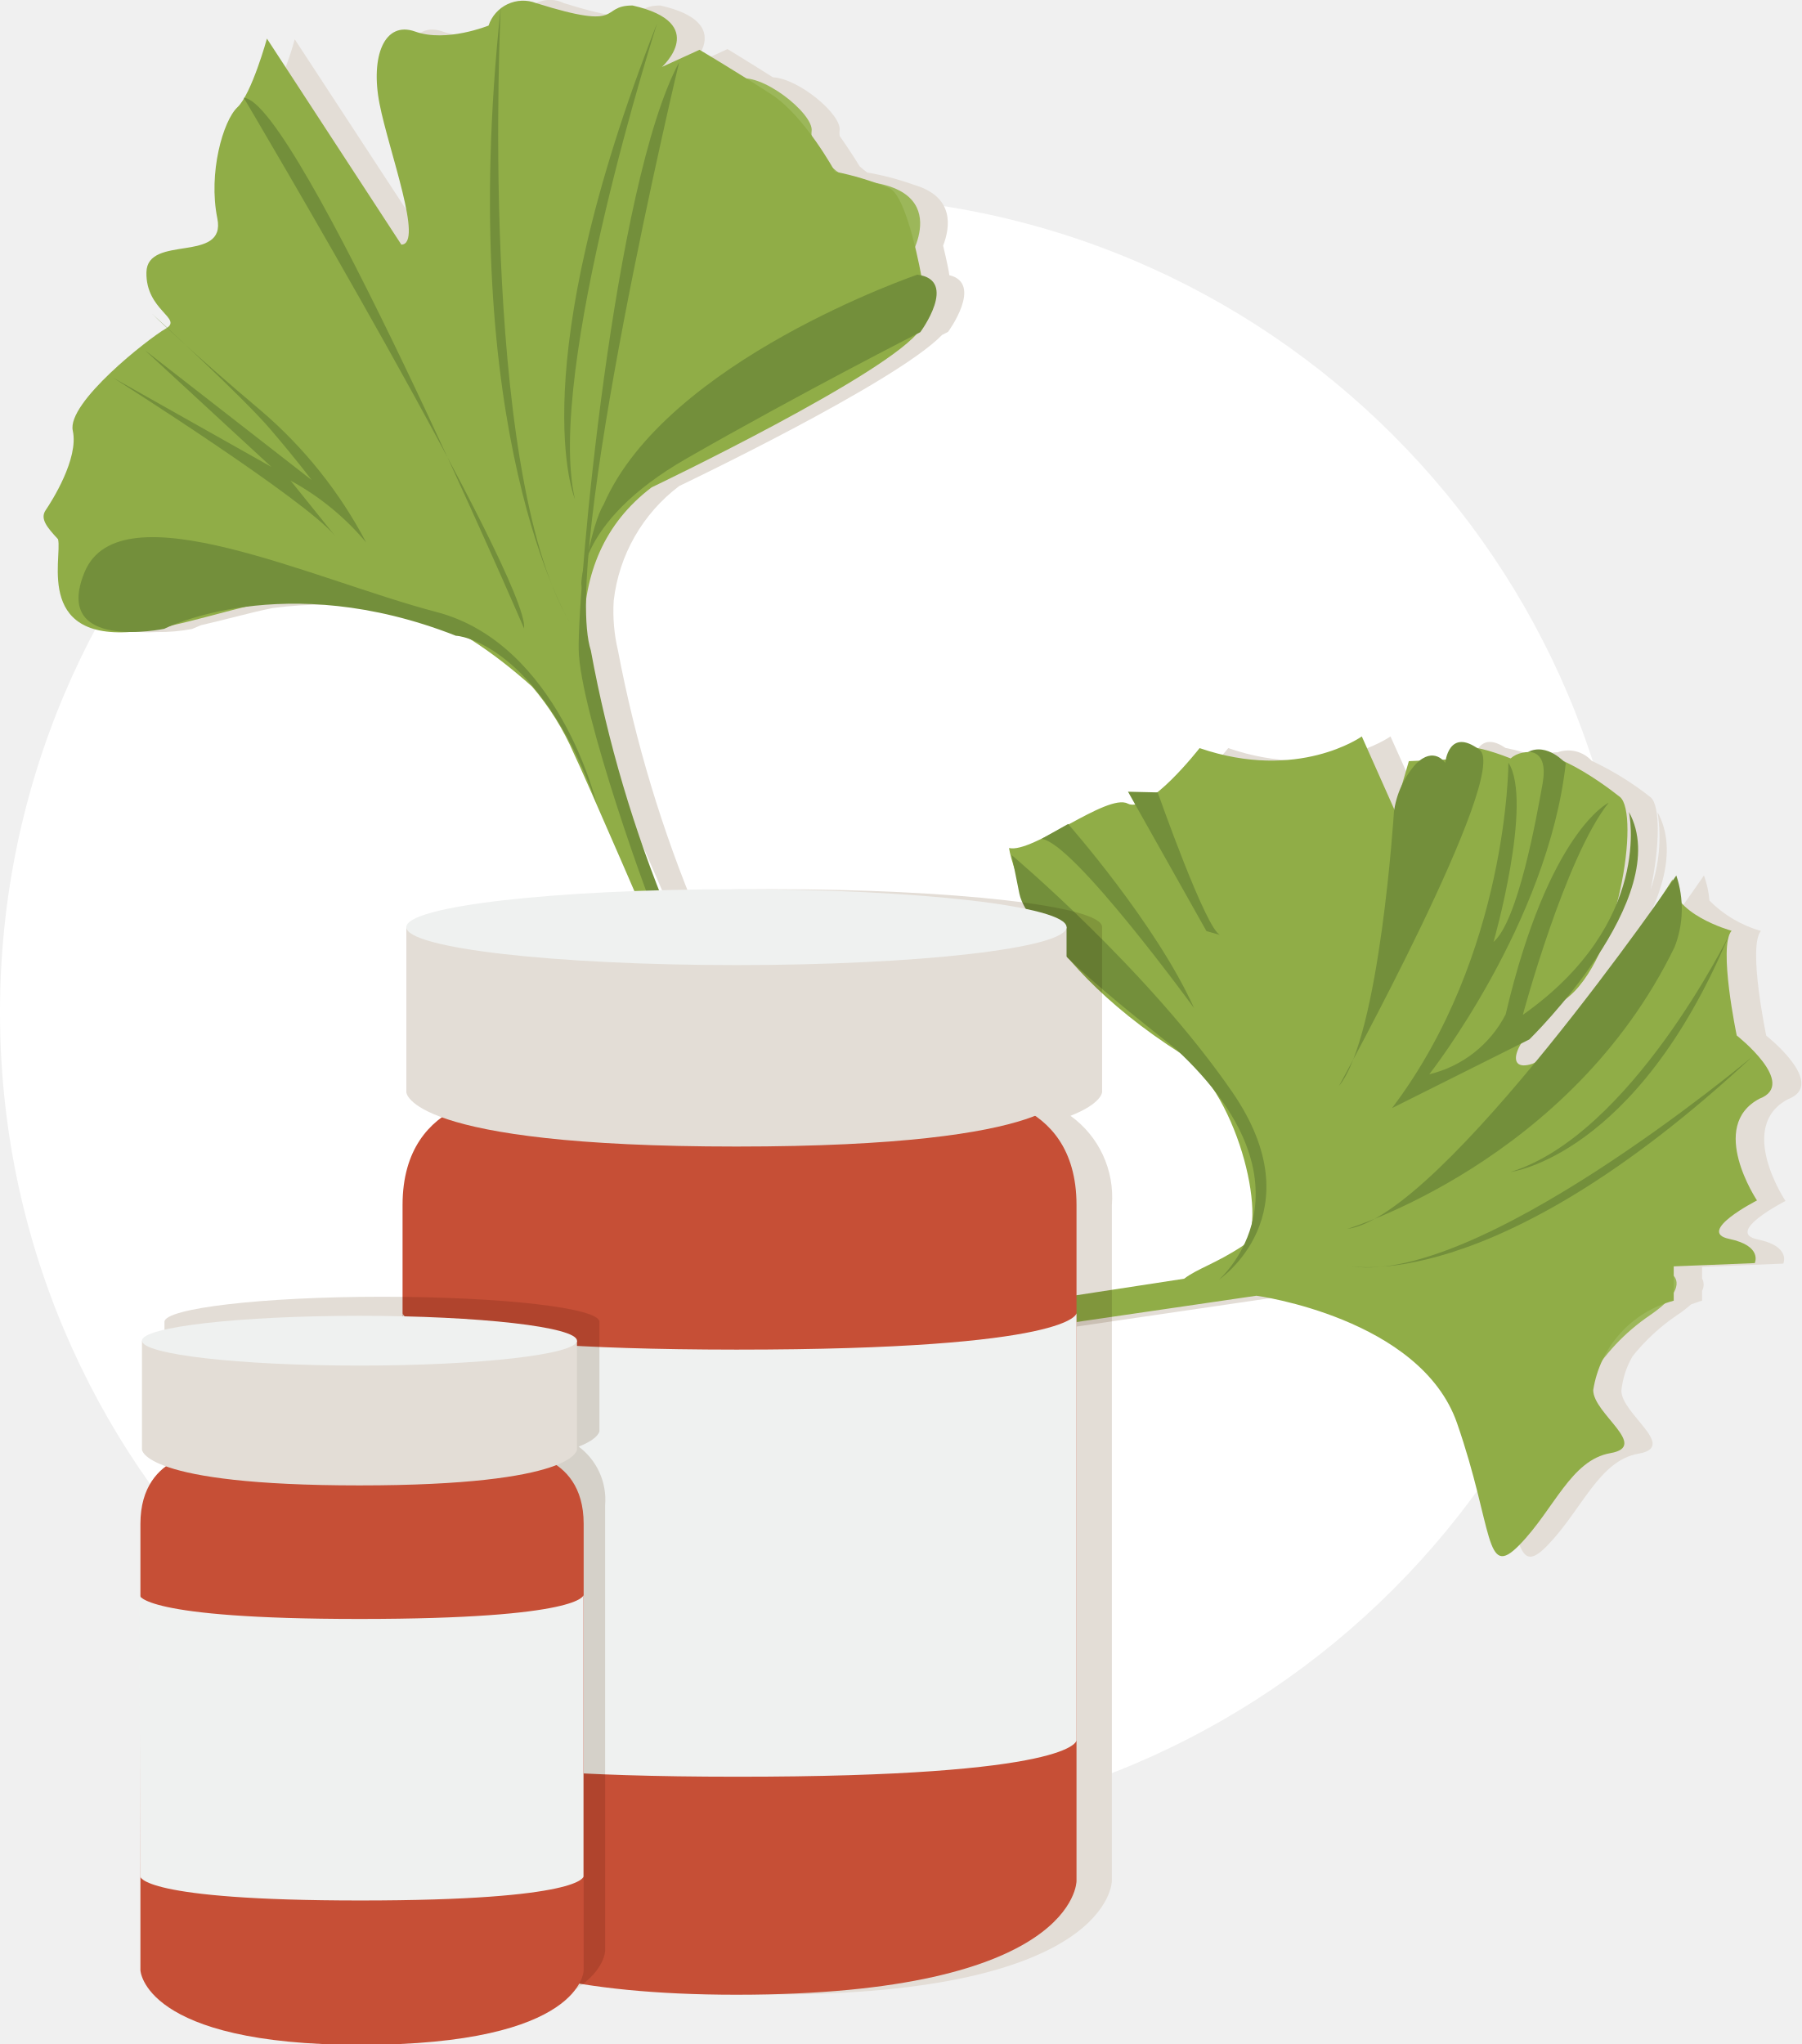
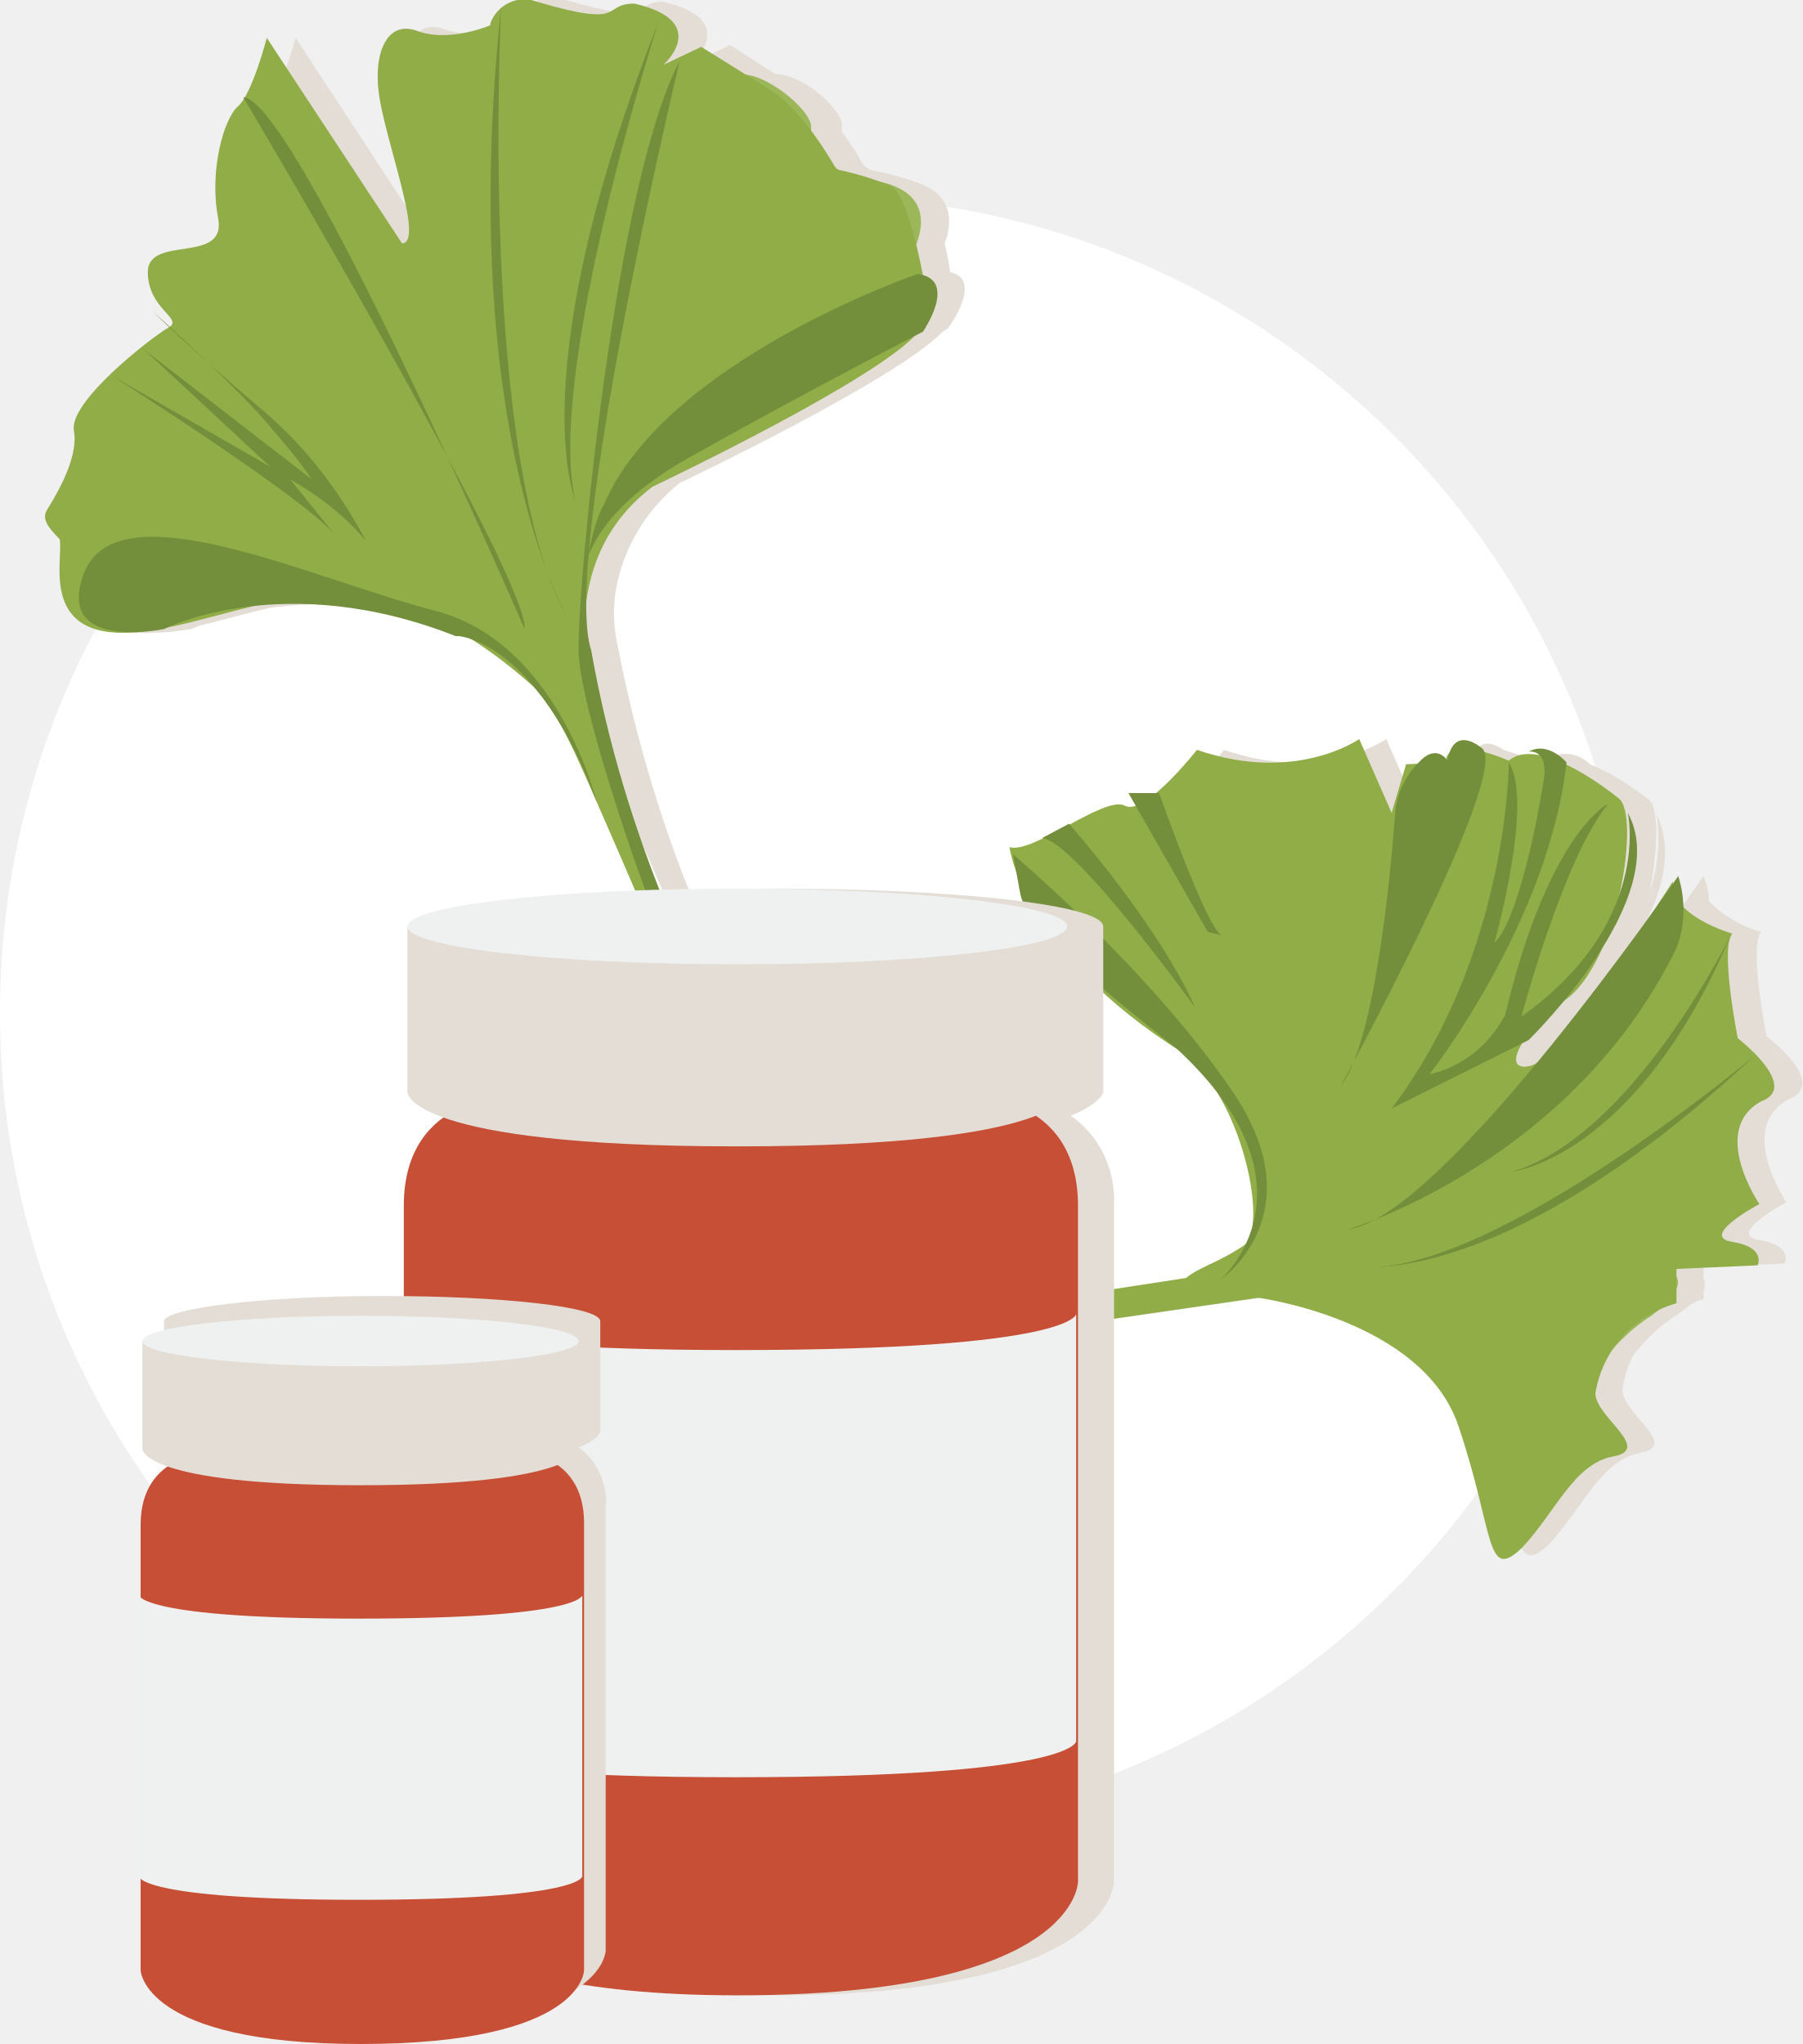
- <svg xmlns="http://www.w3.org/2000/svg" viewBox="0 0 104.96 119.07">
-   <defs>
-     <style>.cls-1{isolation:isolate;}.cls-2{fill:#fff;}.cls-3,.cls-8{fill:#e3ddd6;}.cls-3{mix-blend-mode:multiply;}.cls-4{fill:#9cb75a;}.cls-5{fill:#90ad47;}.cls-6{fill:#738f3b;}.cls-7{fill:#c64f36;}.cls-9{fill:#eff1f0;}</style>
-   </defs>
-   <g class="cls-1">
-     <g id="Layer_2" data-name="Layer 2">
-       <g id="_1" data-name="1">
+ <svg xmlns="http://www.w3.org/2000/svg" version="1.1" id="Layer_1" x="0px" y="0px" viewBox="0 0 100 113.4" style="enable-background:new 0 0 100 113.4;" xml:space="preserve">
+   <style type="text/css">
+ 	.st0{fill:#FFFFFF;}
+ 	.st1{fill:#E3DDD6;}
+ 	.st2{fill:#9CB75A;}
+ 	.st3{fill:#90AD47;}
+ 	.st4{fill:#738F3B;}
+ 	.st5{fill:#C64F36;}
+ 	.st6{fill:#EFF1F0;}
+ </style>
+   <g>
+     <g id="Layer_2_1_">
+       <g id="_1">
        <g id="icon_meds">
-           <circle class="cls-2" cx="47.54" cy="58.97" r="47.54" />
-           <path class="cls-3" d="M102.89,60.33s-1.09-5.2-.31-6.1a6.87,6.87,0,0,1-3-1.77A5.48,5.48,0,0,0,99.26,51S95.4,56.65,91,62c-1,.31-1.17-.28-.55-1.28l.31-.15s.85-.84,1.93-2.13a2.56,2.56,0,0,1,.26-.2,7.66,7.66,0,0,0,2.19-3.17c1.56-2.55,2.66-5.5,1.42-7.75a9.32,9.32,0,0,1-.41,4.51c.55-2.54.57-4.92,0-5.39a17.6,17.6,0,0,0-3.43-2.12,1.84,1.84,0,0,0-2-.49h.11a1.62,1.62,0,0,0-1.13.33,10.61,10.61,0,0,0-2-.59c-1.34-.91-1.75.19-1.86.66h-.2a.94.94,0,0,0-1.33.06l-.59,0-.38,1.33a6.17,6.17,0,0,0-.43,1.45l0,.08L81,42.9s-3.72,2.65-9.45.68A18.43,18.43,0,0,1,69,46.16l-1.71,0,.41.74a.7.7,0,0,1-.43,0c-.61-.31-2,.43-3.43,1.2l-.05,0-1.54.87h0a3.52,3.52,0,0,1-1.92.56,6.15,6.15,0,0,0,.28,1.08c.07.33.16.82.31,1.57.21,1,1.43,2.43,3,3.92a28.79,28.79,0,0,0,6.2,5.21,20.37,20.37,0,0,1,2.29,2.53,14.16,14.16,0,0,1,2.06,7.54,6.92,6.92,0,0,1-.4,1.14.77.77,0,0,1-.15.16c-1.55,1-2.62,1.31-3.4,1.9L52.87,77.21a1.27,1.27,0,0,1-1.3.05c-.19-.13-.38-.28-.58-.39a3.93,3.93,0,0,1-.58-.62c-.41-.76-1.14-2.38-2-4.48-1-3-2.48-6.24-4-9.62-1.39-3.33-2.74-6.54-3.74-8.77A76.73,76.73,0,0,1,36,37.9,9.88,9.88,0,0,1,35.75,35a9.75,9.75,0,0,1,3.82-6.69s12.6-6,15.31-8.8l.35-.18s2.07-2.82.07-3.3c0-.12-.15-.84-.36-1.72.42-1.09.67-2.85-1.69-3.54a16,16,0,0,0-2.73-.72,5.19,5.19,0,0,1-.45-.37c-.22-.37-.63-1-1.16-1.77a1.17,1.17,0,0,1,0-.32c.12-.91-2.35-3-3.89-3.09-1.42-.9-2.64-1.64-2.64-1.64l-2.19,1S43,1.35,38.47.32c-2,0-.34,1.51-5.63-.14a1.83,1.83,0,0,0-2.06.31v0a3,3,0,0,0-.71,1s-2.46,1-4.27.35S23.18,3.3,23.72,6.05s2.59,8.18,1.27,8.19L17.17,2.29a19.49,19.49,0,0,1-1.31,3.43l0,0,0,0a3,3,0,0,1-.4.55c-.83.79-1.72,3.81-1.17,6.47s-4.08.91-4.14,3.14,1.92,2.64,1.24,3.19l-.89-.82.88.83s0,.05-.09.07c-1,.59-5.79,4.33-5.42,6s-1.27,4.08-1.58,4.58.07,1,.72,1.69c.26,1-1.28,5.72,4.12,5.4a10.53,10.53,0,0,0,2.06-.18l.52-.22c1.38-.31,2.76-.71,4.17-1A24.36,24.36,0,0,1,28.14,37a4.48,4.48,0,0,1,1,.28A28.45,28.45,0,0,1,32.63,40s.15.16.41.49l.09.13a18.75,18.75,0,0,1,1.94,3.3c.21.42.66,1.44,1.28,2.86h0c3.53,8,12.5,29,12.5,29s-1,2.21-.07,3.09,3.31,1.35,4.36-.19l21.69-3.18s9.55,1.3,11.68,7.44,1.61,9.17,3.63,7.09,3-4.95,5.31-5.35-1-2.31-1-3.67a5,5,0,0,1,.65-2,11.71,11.71,0,0,1,2.61-2.41,6.66,6.66,0,0,0,.79-.61c.22-.07.42-.16.65-.22v-.57a.77.77,0,0,0,0-.73v-.67l4.73-.19s.48-1-1.49-1.41,1.62-2.24,1.62-2.24-2.89-4.33.15-5.93C106.47,63.15,102.89,60.33,102.89,60.33ZM48.65,72.59c.59,1.31,1.11,2.44,1.49,3.29A15.17,15.17,0,0,1,48.65,72.59Z" />
+           <circle class="st0" cx="45.3" cy="56.2" r="45.3" />
+           <path class="st1" d="M98,57.5c0,0-1-5-0.3-5.8c-1.1-0.3-2.1-0.9-2.9-1.7c0-0.5-0.1-0.9-0.3-1.4c0,0-3.7,5.4-7.9,10.5      c-1,0.3-1.1-0.3-0.5-1.2l0.3-0.1c0,0,0.8-0.8,1.8-2c0.1-0.1,0.2-0.1,0.2-0.2c0.9-0.8,1.7-1.9,2.1-3c1.5-2.4,2.5-5.2,1.4-7.4      c0.2,1.4,0.1,2.9-0.4,4.3c0.5-2.4,0.5-4.7,0-5.1c-1-0.8-2.1-1.5-3.3-2c-0.5-0.5-1.2-0.7-1.9-0.5h0.1c-0.4,0-0.8,0.1-1.1,0.3      c-0.6-0.2-1.3-0.4-1.9-0.6c-1.3-0.9-1.7,0.2-1.8,0.6h-0.2c-0.4-0.3-0.9-0.3-1.3,0.1c0,0,0,0,0,0h-0.6l-0.4,1.3      c-0.2,0.4-0.3,0.9-0.4,1.4v0.1l-1.8-4.1c0,0-3.5,2.5-9,0.6c-0.7,0.9-1.5,1.7-2.4,2.5h-1.6l0.4,0.7c-0.1,0-0.3,0-0.4,0      c-0.6-0.3-1.9,0.4-3.3,1.1h0l-1.5,0.8l0,0c-0.5,0.4-1.2,0.5-1.8,0.5c0.1,0.4,0.1,0.7,0.3,1c0.1,0.3,0.2,0.8,0.3,1.5      c0.2,1,1.4,2.3,2.9,3.7c1.7,1.9,3.7,3.6,5.9,5c0.8,0.7,1.5,1.5,2.2,2.4c1.3,2.2,2,4.7,2,7.2c-0.1,0.4-0.2,0.7-0.4,1.1      c0,0.1-0.1,0.1-0.1,0.2c-1.5,1-2.5,1.2-3.2,1.8l-16.8,2.5c-0.4,0.2-0.8,0.3-1.2,0c-0.2-0.1-0.4-0.3-0.6-0.4      c-0.2-0.2-0.4-0.4-0.6-0.6c-0.4-0.7-1.1-2.3-1.9-4.3c-1-2.9-2.4-5.9-3.8-9.2C41,56,39.7,53,38.8,50.8c-2-4.7-3.5-9.7-4.5-14.8      c-0.2-0.9-0.3-1.8-0.2-2.8c0.3-2.5,1.6-4.8,3.6-6.4c0,0,12-5.7,14.6-8.4l0.3-0.2c0,0,2-2.7,0.1-3.1c0-0.1-0.1-0.8-0.3-1.6      c0.4-1,0.6-2.7-1.6-3.4c-0.8-0.3-1.7-0.5-2.6-0.7c-0.1-0.1-0.3-0.2-0.4-0.4c-0.2-0.4-0.6-1-1.1-1.7c0-0.1,0-0.2,0-0.3      c0.1-0.9-2.2-2.9-3.7-2.9c-1.4-0.9-2.5-1.6-2.5-1.6l-2.1,1c0,0,2.7-2.4-1.6-3.4c-1.9,0-0.3,1.4-5.4-0.1c-0.7-0.3-1.4-0.2-2,0.3      l0,0c-0.3,0.3-0.5,0.6-0.7,1c0,0-2.3,1-4.1,0.3c-1.7-0.6-2.5,1.4-2,4c0.5,2.6,2.5,7.8,1.2,7.8L16.4,2.1      c-0.3,1.1-0.7,2.2-1.2,3.3l0,0l0,0c-0.1,0.2-0.2,0.4-0.4,0.5c-0.8,0.8-1.6,3.6-1.1,6.2c0.5,2.5-3.9,0.9-3.9,3      c-0.1,2.1,1.8,2.5,1.2,3L10,17.4l0.8,0.8c0,0,0,0-0.1,0.1c-1,0.6-5.5,4.1-5.2,5.7c0.4,1.6-1.2,3.9-1.5,4.4      c-0.3,0.5,0.1,1,0.7,1.6c0.2,1-1.2,5.5,3.9,5.1c0.7,0,1.3-0.1,2-0.2l0.5-0.2c1.3-0.3,2.6-0.7,4-1c4-0.5,8,0,11.7,1.5      c0.3,0.1,0.6,0.1,1,0.3c1.2,0.8,2.3,1.6,3.3,2.6c0,0,0.1,0.2,0.4,0.5l0.1,0.1c0.7,1,1.3,2,1.8,3.1c0.2,0.4,0.6,1.4,1.2,2.7l0,0      c3.4,7.6,11.9,27.6,11.9,27.6s-1,2.1-0.1,2.9c0.9,0.8,3.2,1.3,4.2-0.2l20.7-3c0,0,9.1,1.2,11.1,7.1c2,5.9,1.5,8.7,3.5,6.8      c1.9-2,2.9-4.7,5.1-5.1c2.2-0.4-1-2.2-1-3.5c0.1-0.7,0.3-1.3,0.6-1.9c0.7-0.9,1.5-1.7,2.5-2.3c0.3-0.2,0.5-0.4,0.8-0.6      c0.2-0.1,0.4-0.2,0.6-0.2v-0.5c0.1-0.2,0.1-0.5,0-0.7v-0.6l4.5-0.2c0,0,0.5-1-1.4-1.3s1.5-2.1,1.5-2.1s-2.8-4.1,0.1-5.7      C101.5,60.1,98,57.5,98,57.5z M46.4,69.1c0.6,1.2,1.1,2.3,1.4,3.1C47.2,71.3,46.7,70.2,46.4,69.1z" />
          <g id="LEAVES">
-             <path class="cls-4" d="M40.17,3.65s-4.82,19.53-4.1,22.47c0,0,11.75-11.84,16.8-10.88,0,0,3.06-4.56-3.33-4.72-1.1-.63-2.39-1.88-2.26-2.89s-3-3.52-4.39-3C41.79,3.69,40.51,2.25,40.17,3.65Z" />
-             <path class="cls-4" d="M67.58,46.56S76.5,64.43,73.51,71c0,0,4.95-5.18,5.87-10.34a100.6,100.6,0,0,0,1.17-11.5s-1.44,12-4.3,9.78C73.17,56.55,71.44,52.74,67.58,46.56Z" />
-             <path class="cls-4" d="M71.91,74.57s8-1.43,10.54-3.4c0,0-1.85,2.65-4,2.55A17.08,17.08,0,0,0,87.09,72,22.59,22.59,0,0,1,71.91,74.57Z" />
-             <path class="cls-4" d="M97.44,74.27,87.91,75l4.62,5.44a11.91,11.91,0,0,1,3.58-3.82C98.48,75,97.44,74.27,97.44,74.27Z" />
-             <path class="cls-4" d="M23.46,14.91C23.23,14.57,31.08,38.7,33.6,42,33.6,42,27.68,20.84,23.46,14.91Z" />
-             <path class="cls-5" d="M23.38,14.25l-7.83-12s-.89,3.22-1.72,4-1.71,3.82-1.17,6.47-4.08.91-4.13,3.14,2.16,2.69,1.13,3.28-5.78,4.32-5.42,5.95S3,29.22,2.66,29.72s.08,1,.72,1.69c.28,1.07-1.47,6.3,5.15,5.3S21.14,31.18,31,40a15.5,15.5,0,0,1,2.44,3.92c1.35,2.82,13.78,31.83,13.78,31.83s-1,2.21-.08,3.1,3.31,1.34,4.37-.2l21.68-3.17s9.56,1.29,11.69,7.43,1.6,9.17,3.63,7.09,3-4.95,5.3-5.35-1-2.3-1-3.67a6.41,6.41,0,0,1,4.69-5.21l0-2,4.72-.19s.48-1-1.49-1.41,1.62-2.24,1.62-2.24-2.89-4.33.15-5.93c2.26-.86-1.33-3.68-1.33-3.68s-1.09-5.2-.3-6.1c0,0-3.63-1-3.43-3,0,0-6.49,10.19-8.18,10.75s-1.18-1.5,1.92-3.75,4.38-10.85,3.18-11.8S89.53,42.84,88,44.18c-2.56-1-3.63-.85-3.65.06l-2.28.1-.83,2.85L79.33,42.9s-3.71,2.65-9.45.68c0,0-3,3.85-4.19,3.23s-5.54,2.92-6.91,2.59c0,0,.77,6.1,10.06,12,3.44,2.52,5.08,10.17,3.53,11.19s-2.62,1.31-3.39,1.9L51.26,77.21s-2.15,1.71-4.3-4.82c-4.71-14.32-20.17-35.53-9-44,0,0,13.95-6.66,15.66-9.21s.07-3,.07-3-.82-4.74-1.88-5.22A17.18,17.18,0,0,0,48.64,10s-1.75-3.23-3.7-4.5S40.75,2.9,40.75,2.9l-2.19,1S41.39,1.35,36.85.32c-2,0-.34,1.52-5.62-.14a2.12,2.12,0,0,0-2.77,1.31s-2.46,1-4.27.35S21.57,3.3,22.11,6.05,24.7,14.23,23.38,14.25Z" />
+             <path class="st2" d="M38.3,3.4c0,0-4.6,18.6-3.9,21.4c0,0,11.2-11.3,16-10.4c0,0,2.9-4.3-3.2-4.5c-1-0.6-2.3-1.8-2.2-2.8       c0.1-1-2.9-3.4-4.2-2.9C39.8,3.5,38.6,2.1,38.3,3.4z" />
+             <path class="st2" d="M64.4,44.3c0,0,8.5,17,5.7,23.3c0,0,4.7-4.9,5.6-9.9c0.6-3.6,1-7.3,1.1-11c0,0-1.4,11.4-4.1,9.3       C69.7,53.9,68.1,50.2,64.4,44.3z" />
+             <path class="st2" d="M68.5,71c0,0,7.6-1.4,10-3.2c0,0-1.8,2.5-3.8,2.4c2.8,0.2,5.7-0.4,8.2-1.6C78.6,71.1,73.5,71.9,68.5,71z" />
+             <path class="st2" d="M92.9,70.7l-9.1,0.7l4.4,5.2c0.9-1.5,2-2.7,3.4-3.6C93.8,71.4,92.9,70.7,92.9,70.7z" />
+             <path class="st2" d="M22.4,14.2C22.1,13.8,29.6,36.8,32,40C32,40,26.4,19.8,22.4,14.2z" />
+             <path class="st3" d="M22.3,13.5L14.8,2.1c0,0-0.8,3.1-1.6,3.8c-0.8,0.7-1.6,3.6-1.1,6.2s-3.9,0.9-3.9,3s2.1,2.6,1.1,3.1       c-1,0.6-5.5,4.1-5.2,5.7s-1.2,3.9-1.5,4.4s0.1,1,0.7,1.6c0.3,1-1.4,6,4.9,5.1s12-5.3,21.4,3.1c1,1.1,1.7,2.4,2.3,3.7       C33.2,44.5,45,72.2,45,72.2s-1,2.1-0.1,3s3.2,1.3,4.2-0.2l20.7-3c0,0,9.1,1.2,11.1,7.1s1.5,8.7,3.5,6.8c1.9-2,2.9-4.7,5.1-5.1       c2.2-0.4-1-2.2-1-3.5c0.4-2.4,2.1-4.3,4.5-5v-1.9l4.5-0.2c0,0,0.5-1-1.4-1.3s1.5-2.1,1.5-2.1s-2.8-4.1,0.1-5.7       c2.2-0.8-1.3-3.5-1.3-3.5s-1-5-0.3-5.8c0,0-3.5-1-3.3-2.9c0,0-6.2,9.7-7.8,10.2c-1.6,0.5-1.1-1.4,1.8-3.6       c3-2.1,4.2-10.3,3-11.2c-1.1-0.9-4.6-3.4-6.1-2.1c-2.4-1-3.5-0.8-3.5,0.1l-2.2,0.1l-0.8,2.7l-1.8-4.1c0,0-3.5,2.5-9,0.6       c0,0-2.9,3.7-4,3.1S57.3,47.4,56,47c0,0,0.7,5.8,9.6,11.4c3.3,2.4,4.8,9.7,3.4,10.7c-1.5,1-2.5,1.2-3.2,1.8l-16.9,2.6       c0,0-2,1.6-4.1-4.6C40.3,55.3,25.5,35.1,36.2,27c0,0,13.3-6.3,14.9-8.8s0.1-2.9,0.1-2.9s-0.8-4.5-1.8-5c-1-0.4-2-0.7-3-0.9       c0,0-1.7-3.1-3.5-4.3c-1.9-1.2-4-2.5-4-2.5l-2.1,1c0,0,2.7-2.4-1.6-3.4c-1.9,0-0.3,1.4-5.4-0.1c-1-0.4-2.2,0.1-2.6,1.2       c0,0,0,0.1,0,0.1c0,0-2.3,1-4.1,0.3c-1.7-0.6-2.5,1.4-2,4C21.6,8.4,23.5,13.5,22.3,13.5z" />
            <g id="shadows">
-               <path class="cls-6" d="M39.56,3.63S32.67,32.48,34.42,37.9A76,76,0,0,0,39,53.38C42,60.3,48.53,76.59,49.14,76.75s1,.94,1.6.7-2.25.86-1.36,1.9a1.16,1.16,0,0,1-.11-1.83S38.78,54.39,38.39,53.77s-4.62-12.34-4.68-15.94S35.74,10.74,39.56,3.63Z" />
-               <path class="cls-6" d="M38.28,1.35s-6.51,20.3-4.79,27.72C33.49,29.07,30.32,21.62,38.28,1.35Z" />
-               <path class="cls-6" d="M29.17.44s-1.34,26.67,4,35.78C33.16,36.22,26.51,25.25,29.17.44Z" />
-               <path class="cls-6" d="M34.74,46.77s-2.22-9.27-9.32-11.12S7,28.37,4.93,33.32C3,38,9.57,36.63,9.57,36.63s6.94-3.55,17,.41C26.52,37,31.32,37.34,34.74,46.77Z" />
-               <path class="cls-6" d="M53.44,16s-14.65,5-18.28,13.4c-.71,1.12-1.29,4.86-1.29,4.86s-.49-3.76,6.14-7.56,13.6-7.35,13.6-7.35S55.86,16.31,53.44,16Z" />
-               <path class="cls-6" d="M14.2,5.7S30.86,33.8,30.53,36.61C30.53,36.61,17.24,5.78,14.2,5.7Z" />
-               <path class="cls-6" d="M6.58,22s11.24,7.12,12.94,9.22L16.93,28a15.25,15.25,0,0,1,4.4,3.6,25.94,25.94,0,0,0-6.13-7.68c-4.1-3.45-6.33-5.63-6.33-5.63s5.21,4.77,6.84,6.67,2.44,3,2.44,3L8.44,20.4l7.37,6.8Z" />
-               <path class="cls-6" d="M58.93,49.81s7.95,6.68,12.85,13.8S71,74.55,71,74.55s6.22-5.33-2.51-13.45c-3.18-2.52-8.66-6.81-9.11-9.05Z" />
-               <path class="cls-6" d="M67.44,46.16s2.84,8.08,3.65,8.31l-.81-.23-4.57-8.12Z" />
-               <path class="cls-6" d="M62.22,48s5.13,5.81,7.34,10.73c0,0-7.06-9.71-8.89-9.86Z" />
-               <path class="cls-6" d="M81.2,47.31S80.38,60.37,78,63.26c0,0,10-18.22,8.19-19.58s-2,.76-2,.76-.65-1-1.71.06A5.22,5.22,0,0,0,81.2,47.31Z" />
-               <path class="cls-6" d="M87.87,44.43s0,11.16-6.78,20.12l8-4s8.52-8.32,5.8-13.25c0,0,1.46,6.42-6.18,11.82,0,0,2.46-9.17,5-12.36,0,0-3.49,1.64-6,12.33a6.77,6.77,0,0,1-4.45,3.49s6.91-8.8,7.95-18.11c0,0-1.08-1.24-2.21-.66,0,0,1.22-.18.86,1.84s-1.43,8-2.86,9.22C87,54.91,89.33,46.69,87.87,44.43Z" />
-               <path class="cls-6" d="M97.65,51S84,70.88,78.48,71.59c0,0,13-3.93,19.07-16.42A6.09,6.09,0,0,0,97.65,51Z" />
-               <path class="cls-6" d="M100.71,54.5S95,66.11,88,68.27C88,68.27,95.32,67.36,100.71,54.5Z" />
-               <path class="cls-6" d="M102.06,61.57S85.8,75.21,78.43,73.72C78.43,73.72,86.8,75.76,102.06,61.57Z" />
+               <path class="st4" d="M37.7,3.4c0,0-6.6,27.5-4.9,32.7c0.9,5.1,2.4,10,4.4,14.8c2.9,6.6,9.1,22.1,9.7,22.3        c0.6,0.2,1,0.9,1.5,0.7c0.6-0.2-2.1,0.8-1.3,1.8c-0.5-0.3-0.6-1-0.3-1.5c0.1-0.1,0.1-0.1,0.2-0.2c0,0-10-22-10.4-22.6        c-0.4-0.6-4.4-11.8-4.5-15.2S34.1,10.2,37.7,3.4z" />
+               <path class="st4" d="M36.5,1.3c0,0-6.2,19.3-4.6,26.4C31.9,27.7,28.9,20.6,36.5,1.3z" />
+               <path class="st4" d="M27.8,0.4c0,0-1.3,25.4,3.8,34.1C31.6,34.5,25.3,24,27.8,0.4z" />
+               <path class="st4" d="M33.1,44.5c0,0-2.1-8.8-8.9-10.6C17.5,32.2,6.7,27,4.7,31.7c-1.8,4.5,4.4,3.2,4.4,3.2s6.6-3.4,16.2,0.4        C25.3,35.2,29.8,35.5,33.1,44.5z" />
+               <path class="st4" d="M50.9,15.2c0,0-14,4.8-17.4,12.8c-0.7,1.1-1.2,4.6-1.2,4.6s-0.5-3.6,5.9-7.2s13-7,13-7        S53.2,15.5,50.9,15.2z" />
+               <path class="st4" d="M13.5,5.4c0,0,15.9,26.8,15.6,29.5C29.1,34.9,16.4,5.5,13.5,5.4z" />
+               <path class="st4" d="M6.3,20.9c0,0,10.7,6.8,12.3,8.8l-2.5-3.1c1.6,0.9,3,2,4.2,3.4c-1.5-2.8-3.4-5.3-5.8-7.3        c-3.9-3.3-6-5.4-6-5.4s5,4.5,6.5,6.4c1.6,1.8,2.3,2.9,2.3,2.9L8,19.4l7,6.5L6.3,20.9z" />
+               <path class="st4" d="M56.2,47.4c0,0,7.6,6.4,12.2,13.2S67.7,71,67.7,71s5.9-5.1-2.4-12.8c-3-2.4-8.3-6.5-8.7-8.6L56.2,47.4z" />
+               <path class="st4" d="M64.3,44c0,0,2.7,7.7,3.5,7.9L67,51.7l-4.4-7.7L64.3,44z" />
+               <path class="st4" d="M59.3,45.7c0,0,4.9,5.5,7,10.2c0,0-6.7-9.3-8.5-9.4L59.3,45.7z" />
+               <path class="st4" d="M77.4,45c0,0-0.8,12.4-3,15.2c0,0,9.5-17.4,7.8-18.7c-1.7-1.3-1.9,0.7-1.9,0.7s-0.6-1-1.6,0.1        C77.9,43.1,77.5,44.1,77.4,45z" />
+               <path class="st4" d="M83.7,42.3c0,0,0,10.6-6.5,19.2l7.6-3.8c0,0,8.1-7.9,5.5-12.6c0,0,1.4,6.1-5.9,11.3c0,0,2.3-8.7,4.8-11.8        c0,0-3.3,1.6-5.7,11.7c-0.9,1.7-2.4,2.9-4.2,3.3c0,0,6.6-8.4,7.6-17.3c0,0-1-1.2-2.1-0.6c0,0,1.2-0.2,0.8,1.8        c-0.3,1.9-1.4,7.6-2.7,8.8C82.9,52.3,85.1,44.5,83.7,42.3z" />
+               <path class="st4" d="M93.1,48.6c0,0-13,18.9-18.3,19.6c0,0,12.4-3.7,18.2-15.6C93.5,51.3,93.5,49.9,93.1,48.6z" />
+               <path class="st4" d="M96,51.9c0,0-5.4,11.1-12.1,13.1C83.9,65,90.8,64.2,96,51.9z" />
+               <path class="st4" d="M97.3,58.6c0,0-15.5,13-22.5,11.6C74.7,70.2,82.7,72.2,97.3,58.6z" />
            </g>
          </g>
-           <path class="cls-3" d="M62.36,65c1.83-.72,1.84-1.38,1.84-1.38V54c0-1.22-8.61-2.2-19.23-2.2s-19.23,1-19.23,2.2v9.62s0,.71,2.06,1.47a5.89,5.89,0,0,0-2.28,5.1v39.38s.22,6.62,19.45,6.62c19.8,0,19.8-6.62,19.8-6.62V70.2A5.83,5.83,0,0,0,62.36,65Z" />
-           <g id="PRESCRIPTION_BOTTLE" data-name="PRESCRIPTION BOTTLE">
-             <path class="cls-7" d="M56.31,63.8s6.4-.17,6.4,6.4v39.38s0,6.62-19.81,6.62c-19.23,0-19.45-6.62-19.45-6.62V70.2c0-6.57,6.4-6.4,6.4-6.4Z" />
-             <path class="cls-8" d="M23.67,54v9.62s0,3.17,19.23,3.17,19.23-3.17,19.23-3.17V54Z" />
-             <ellipse class="cls-9" cx="42.9" cy="54.01" rx="19.23" ry="2.21" />
-             <path class="cls-9" d="M23.45,76.5s.11,2.11,19.45,2.12c19.69,0,19.81-2.12,19.81-2.12v24.88s0,2.13-19.81,2.12c-19.45,0-19.45-2.12-19.45-2.12Z" />
+           <path class="st1" d="M59.4,61.9c1.7-0.7,1.8-1.3,1.8-1.3v-9.2c0-1.2-8.2-2.1-18.3-2.1s-18.3,1-18.3,2.1v9.2c0,0,0,0.7,2,1.4      c-1.5,1.2-2.3,3-2.2,4.9v37.5c0,0,0.2,6.3,18.5,6.3c18.9,0,18.9-6.3,18.9-6.3V66.9C61.9,64.9,61,63,59.4,61.9z" />
+           <g id="PRESCRIPTION_BOTTLE">
+             <path class="st5" d="M53.7,60.8c0,0,6.1-0.2,6.1,6.1v37.5c0,0,0,6.3-18.9,6.3c-18.3,0-18.5-6.3-18.5-6.3V66.9       c0-6.3,6.1-6.1,6.1-6.1L53.7,60.8z" />
+             <path class="st1" d="M22.6,51.4v9.2c0,0,0,3,18.3,3s18.3-3,18.3-3v-9.2H22.6z" />
+             <ellipse class="st6" cx="40.9" cy="51.4" rx="18.3" ry="2.1" />
+             <path class="st6" d="M22.3,72.9c0,0,0.1,2,18.5,2c18.8,0,18.9-2,18.9-2v23.7c0,0,0,2-18.9,2c-18.5,0-18.5-2-18.5-2V72.9z" />
          </g>
-           <path class="cls-3" d="M33.71,84.27c1.2-.47,1.21-.91,1.21-.91V77c0-.81-5.67-1.46-12.67-1.46S9.58,76.22,9.58,77v6.33s0,.47,1.37,1a3.86,3.86,0,0,0-1.51,3.36v26S9.58,118,22.25,118c13,0,13-4.36,13-4.36V87.69A3.86,3.86,0,0,0,33.71,84.27Z" />
-           <g id="PRESCRIPTION_BOTTLE-2" data-name="PRESCRIPTION BOTTLE">
-             <path class="cls-7" d="M29.77,84.55S34,84.44,34,88.77v26s0,4.35-13,4.35c-12.67,0-12.82-4.35-12.82-4.35V88.77c0-4.33,4.22-4.22,4.22-4.22Z" />
-             <path class="cls-8" d="M8.27,78.1v6.34s0,2.09,12.67,2.09,12.67-2.09,12.67-2.09V78.1Z" />
-             <ellipse class="cls-9" cx="20.94" cy="78.1" rx="12.67" ry="1.45" />
-             <path class="cls-9" d="M8.12,92.92s.07,1.39,12.82,1.39c13,0,13.05-1.39,13.05-1.39v16.39s0,1.4-13,1.4c-12.82,0-12.82-1.4-12.82-1.4Z" />
+           <path class="st1" d="M32.1,80.3c1.1-0.4,1.2-0.9,1.2-0.9v-6.1c0-0.8-5.4-1.4-12.1-1.4S9.1,72.6,9.1,73.3v6c0,0,0,0.4,1.3,1      c-1,0.8-1.5,2-1.4,3.2v24.8c0,0,0.1,4.1,12.2,4.1c12.4,0,12.4-4.2,12.4-4.2V83.5C33.7,82.3,33.1,81,32.1,80.3z" />
+           <g id="PRESCRIPTION_BOTTLE-2">
+             <path class="st5" d="M28.4,80.5c0,0,4-0.1,4,4v24.8c0,0,0,4.1-12.4,4.1c-12.1,0-12.2-4.1-12.2-4.1V84.6c0-4.1,4-4,4-4       L28.4,80.5z" />
+             <path class="st1" d="M7.9,74.4v6c0,0,0,2,12.1,2s12.1-2,12.1-2v-6H7.9z" />
+             <ellipse class="st6" cx="20" cy="74.4" rx="12.1" ry="1.4" />
+             <path class="st6" d="M7.7,88.5c0,0,0.1,1.3,12.2,1.3c12.4,0,12.4-1.3,12.4-1.3v15.6c0,0,0,1.3-12.4,1.3       c-12.2,0-12.2-1.3-12.2-1.3L7.7,88.5z" />
          </g>
        </g>
      </g>
    </g>
  </g>
</svg>
